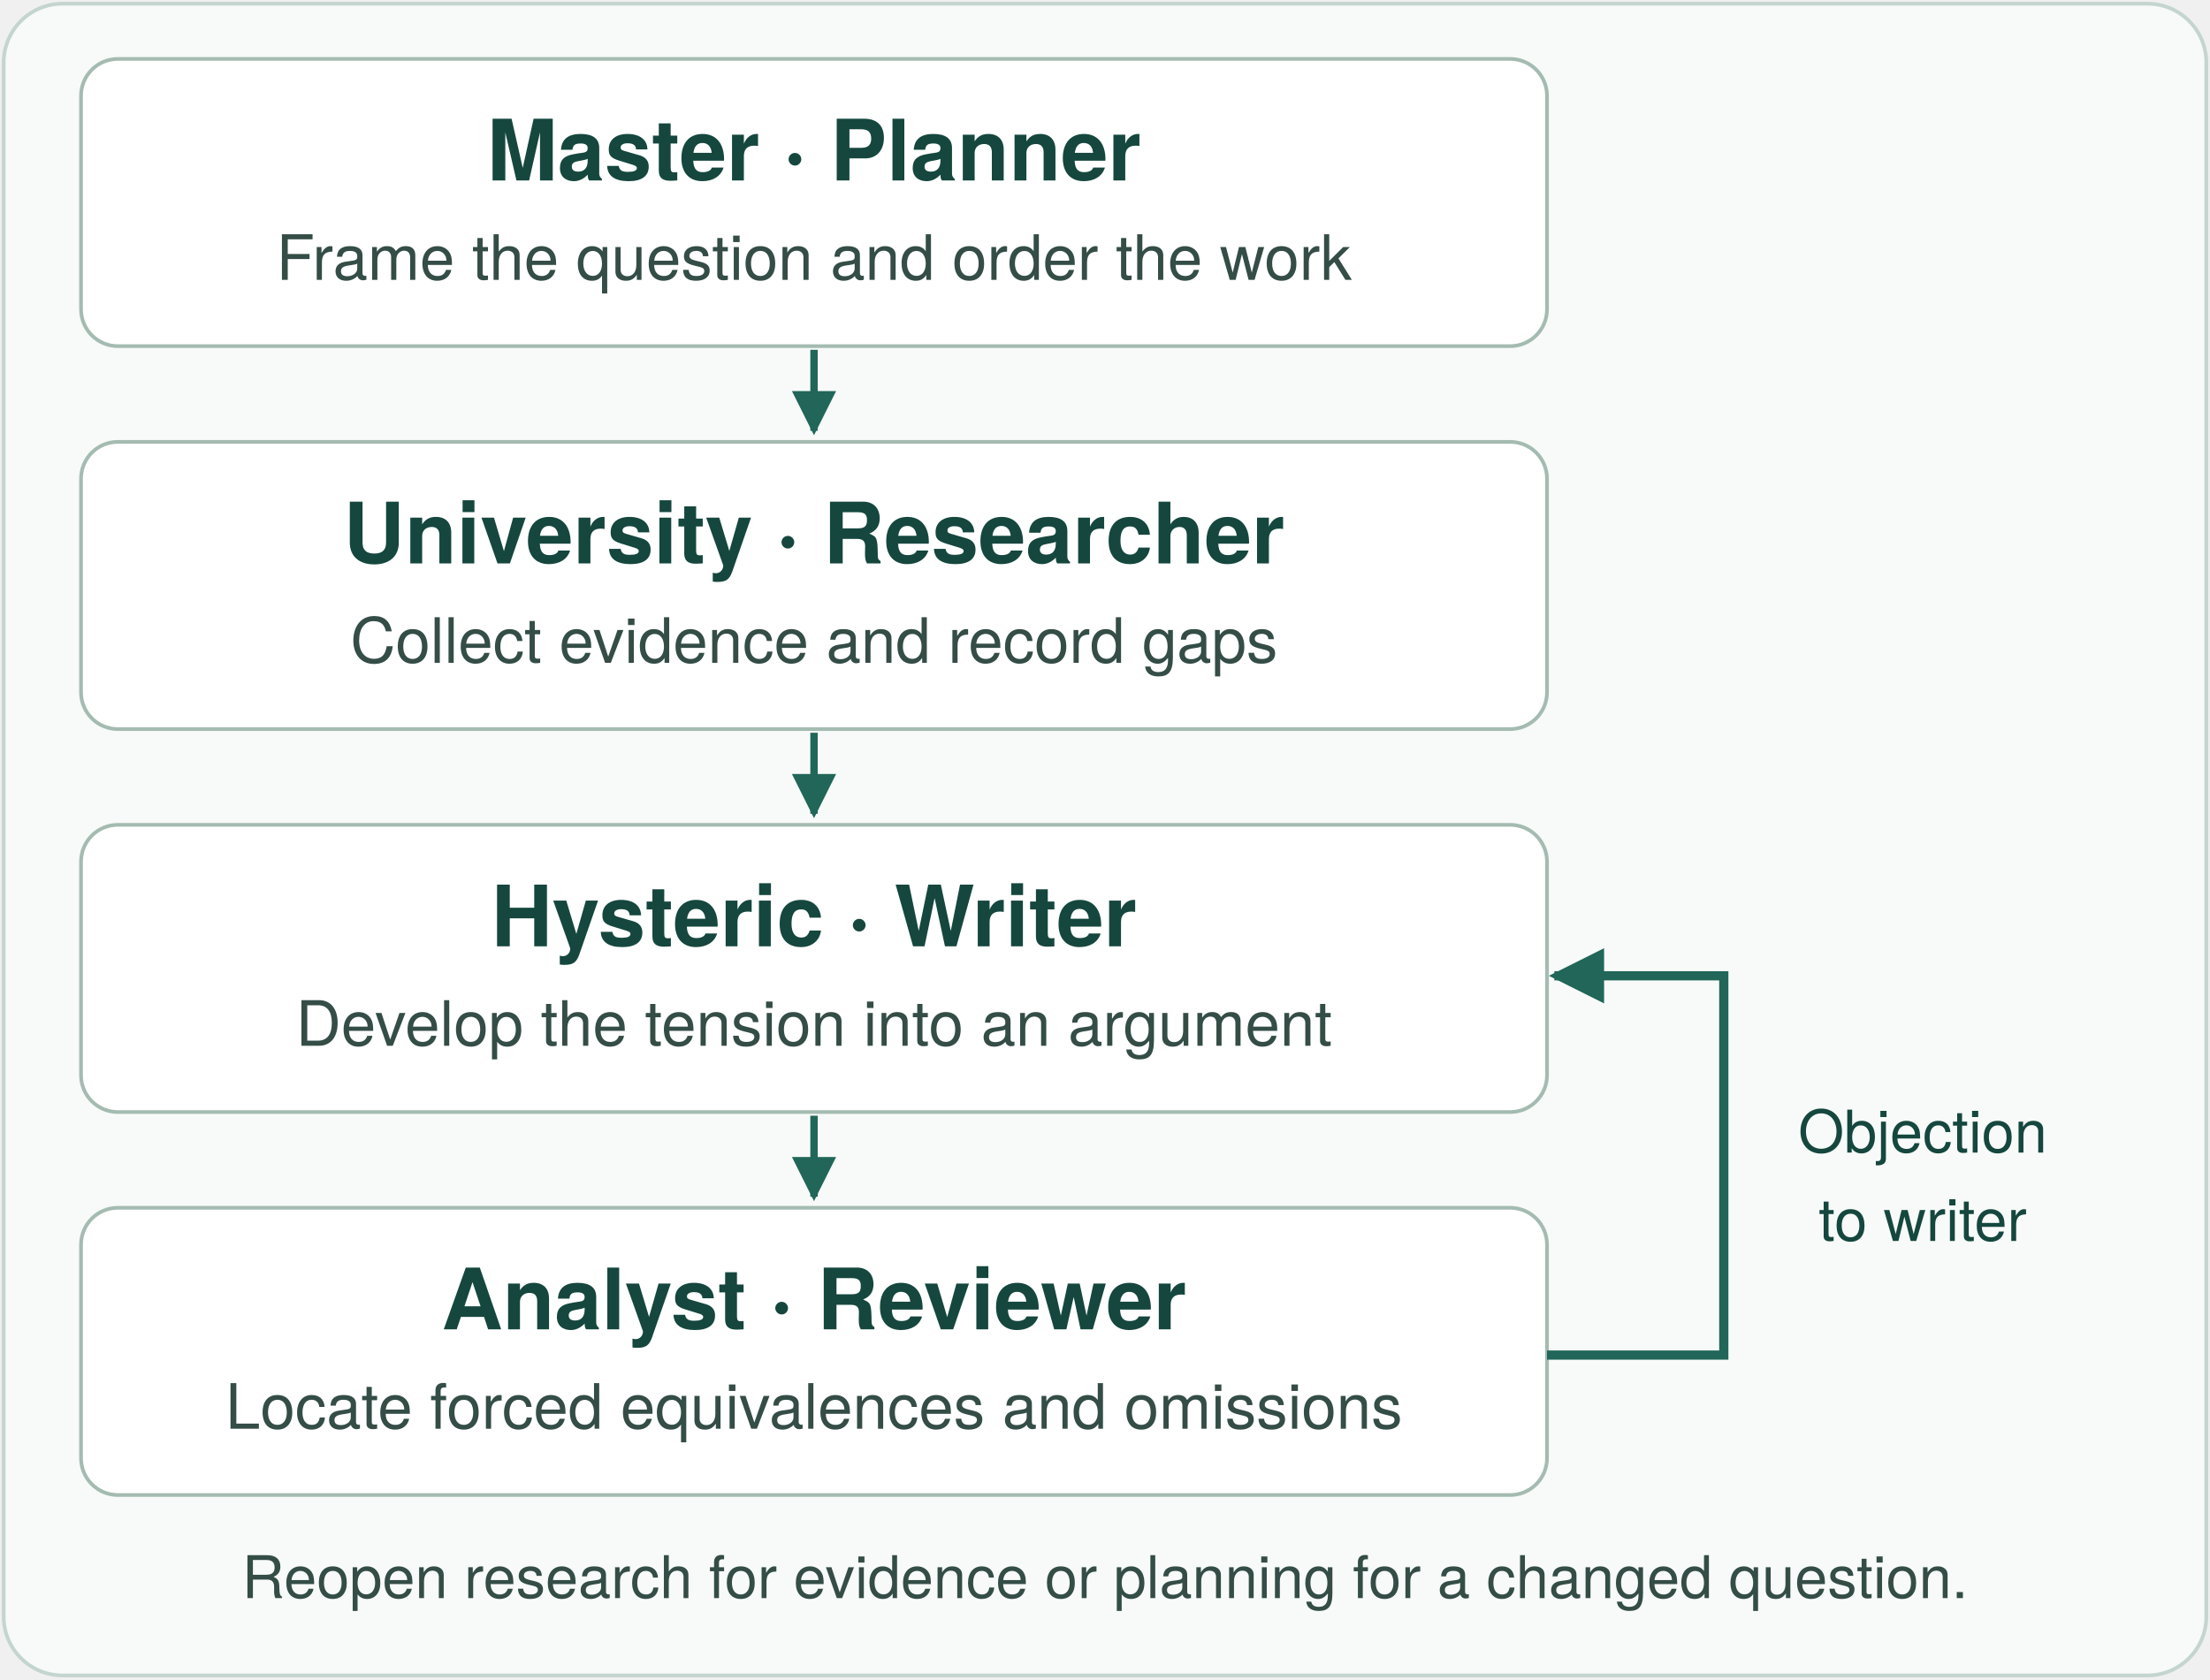
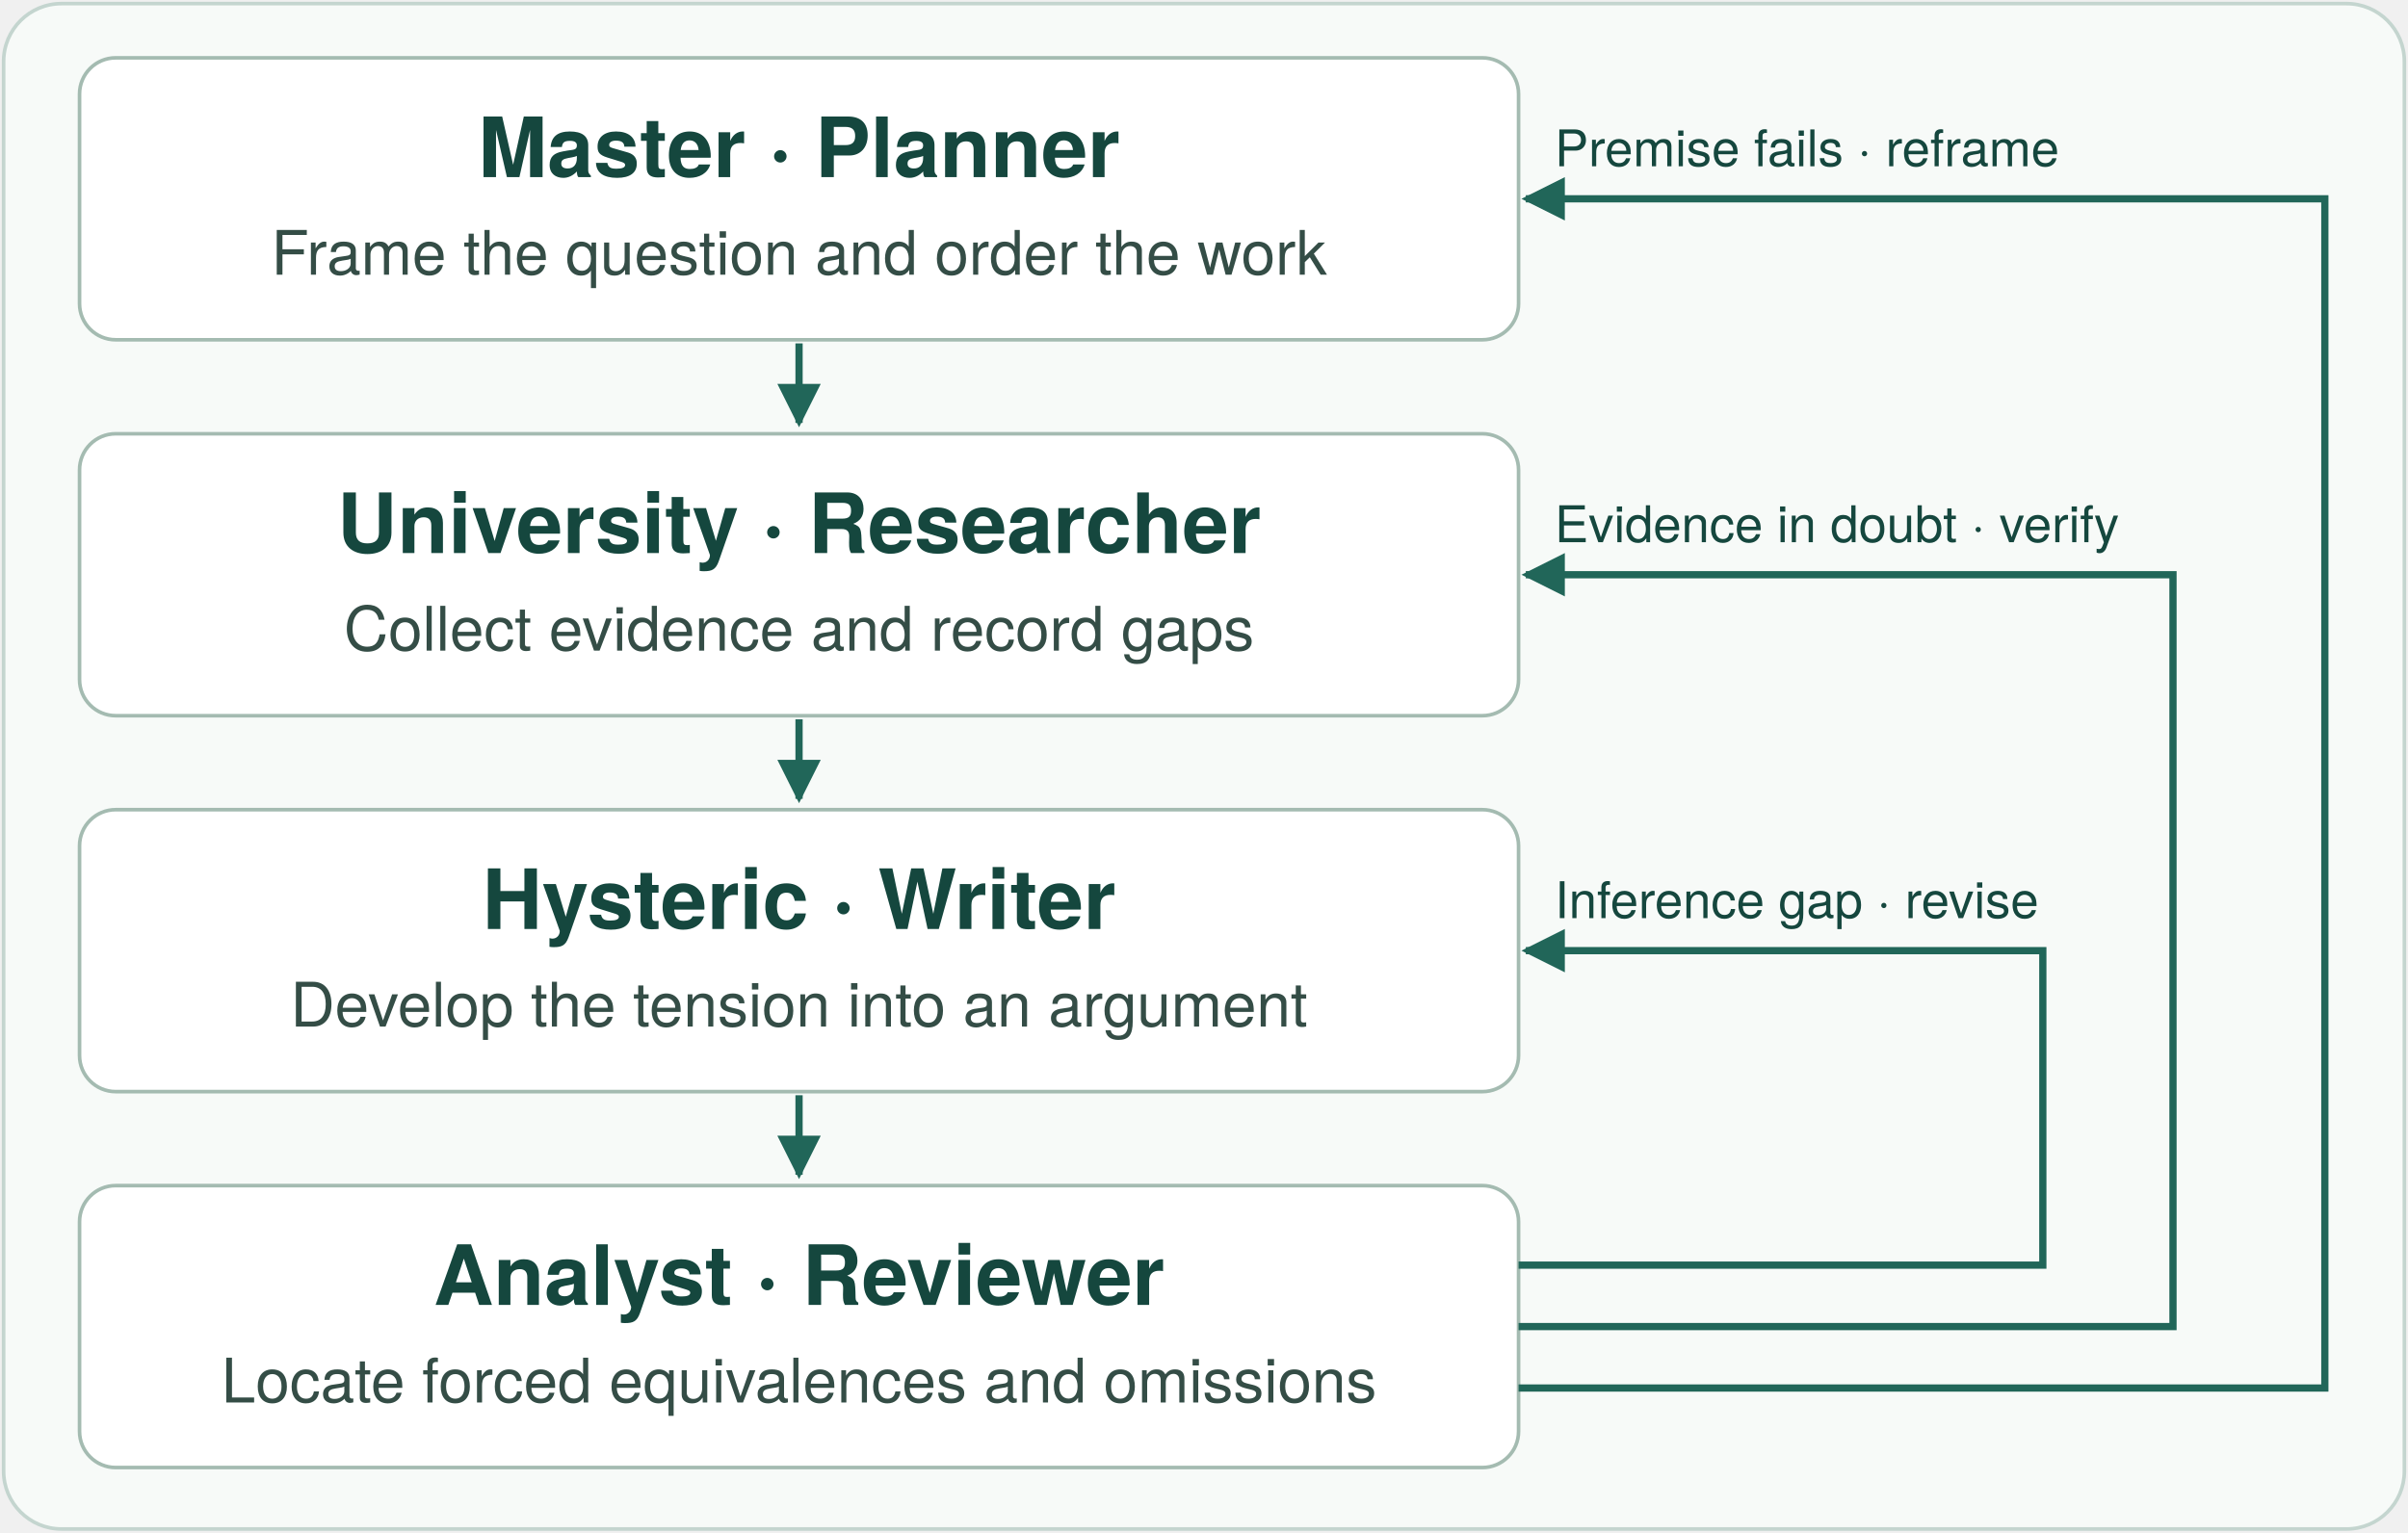
- <svg xmlns="http://www.w3.org/2000/svg" width="600" height="456" viewBox="0 0 600 456" role="img" aria-labelledby="title desc">
+ <svg xmlns="http://www.w3.org/2000/svg" width="666" height="424" viewBox="0 0 666 424" role="img" aria-labelledby="title desc">
  <defs>
    <marker id="tip" viewBox="0 0 10 10" refX="9" refY="5" markerWidth="6" markerHeight="6" orient="auto">
      <path d="M0 0 10 5 0 10Z" fill="#216659" />
    </marker>
  </defs>
-   <rect x="1" y="1" width="598" height="454" rx="16" fill="#f7faf8" stroke="#c4d5cf" />
+   <rect x="1" y="1" width="664" height="422" rx="16" fill="#f7faf8" stroke="#c4d5cf" />
  <g font-family="Helvetica Neue,PingFang SC,sans-serif" text-anchor="middle">
    <rect x="22" y="16" width="398" height="78" rx="10" fill="white" stroke="#a4bbb1" />
    <text x="221" y="49" font-size="23" font-weight="600" fill="#15473e">Master · Planner</text>
    <text x="221" y="76" font-size="17" fill="#344d46">Frame the question and order the work</text>
    <path d="M221 95v22" stroke="#216659" stroke-width="2" marker-end="url(#tip)" />
    <rect x="22" y="120" width="398" height="78" rx="10" fill="white" stroke="#a4bbb1" />
    <text x="221" y="153" font-size="23" font-weight="600" fill="#15473e">University · Researcher</text>
    <text x="221" y="180" font-size="17" fill="#344d46">Collect evidence and record gaps</text>
    <path d="M221 199v22" stroke="#216659" stroke-width="2" marker-end="url(#tip)" />
    <rect x="22" y="224" width="398" height="78" rx="10" fill="white" stroke="#a4bbb1" />
    <text x="221" y="257" font-size="23" font-weight="600" fill="#15473e">Hysteric · Writer</text>
    <text x="221" y="284" font-size="17" fill="#344d46">Develop the tension into an argument</text>
    <path d="M221 303v22" stroke="#216659" stroke-width="2" marker-end="url(#tip)" />
    <rect x="22" y="328" width="398" height="78" rx="10" fill="white" stroke="#a4bbb1" />
    <text x="221" y="361" font-size="23" font-weight="600" fill="#15473e">Analyst · Reviewer</text>
    <text x="221" y="388" font-size="17" fill="#344d46">Locate forced equivalences and omissions</text>
-     <path d="M420 368h48V265h-46" fill="none" stroke="#216659" stroke-width="2.5" marker-end="url(#tip)" />
-     <text x="522" y="313" font-size="16" fill="#15473e">Objection</text>
-     <text x="522" y="337" font-size="16" fill="#15473e">to writer</text>
-     <text x="300" y="434" font-size="16" fill="#344d46">Reopen research for evidence or planning for a changed question.</text>
+     <path d="M420 350H565V263H422" fill="none" stroke="#216659" stroke-width="2" marker-end="url(#tip)" />
+     <text x="430" y="254" text-anchor="start" font-size="14" fill="#15473e">Inference gap · revise</text>
+     <path d="M420 367H601V159H422" fill="none" stroke="#216659" stroke-width="2" marker-end="url(#tip)" />
+     <text x="430" y="150" text-anchor="start" font-size="14" fill="#15473e">Evidence in doubt · verify</text>
+     <path d="M420 384H643V55H422" fill="none" stroke="#216659" stroke-width="2" marker-end="url(#tip)" />
+     <text x="430" y="46" text-anchor="start" font-size="14" fill="#15473e">Premise fails · reframe</text>
  </g>
</svg>
